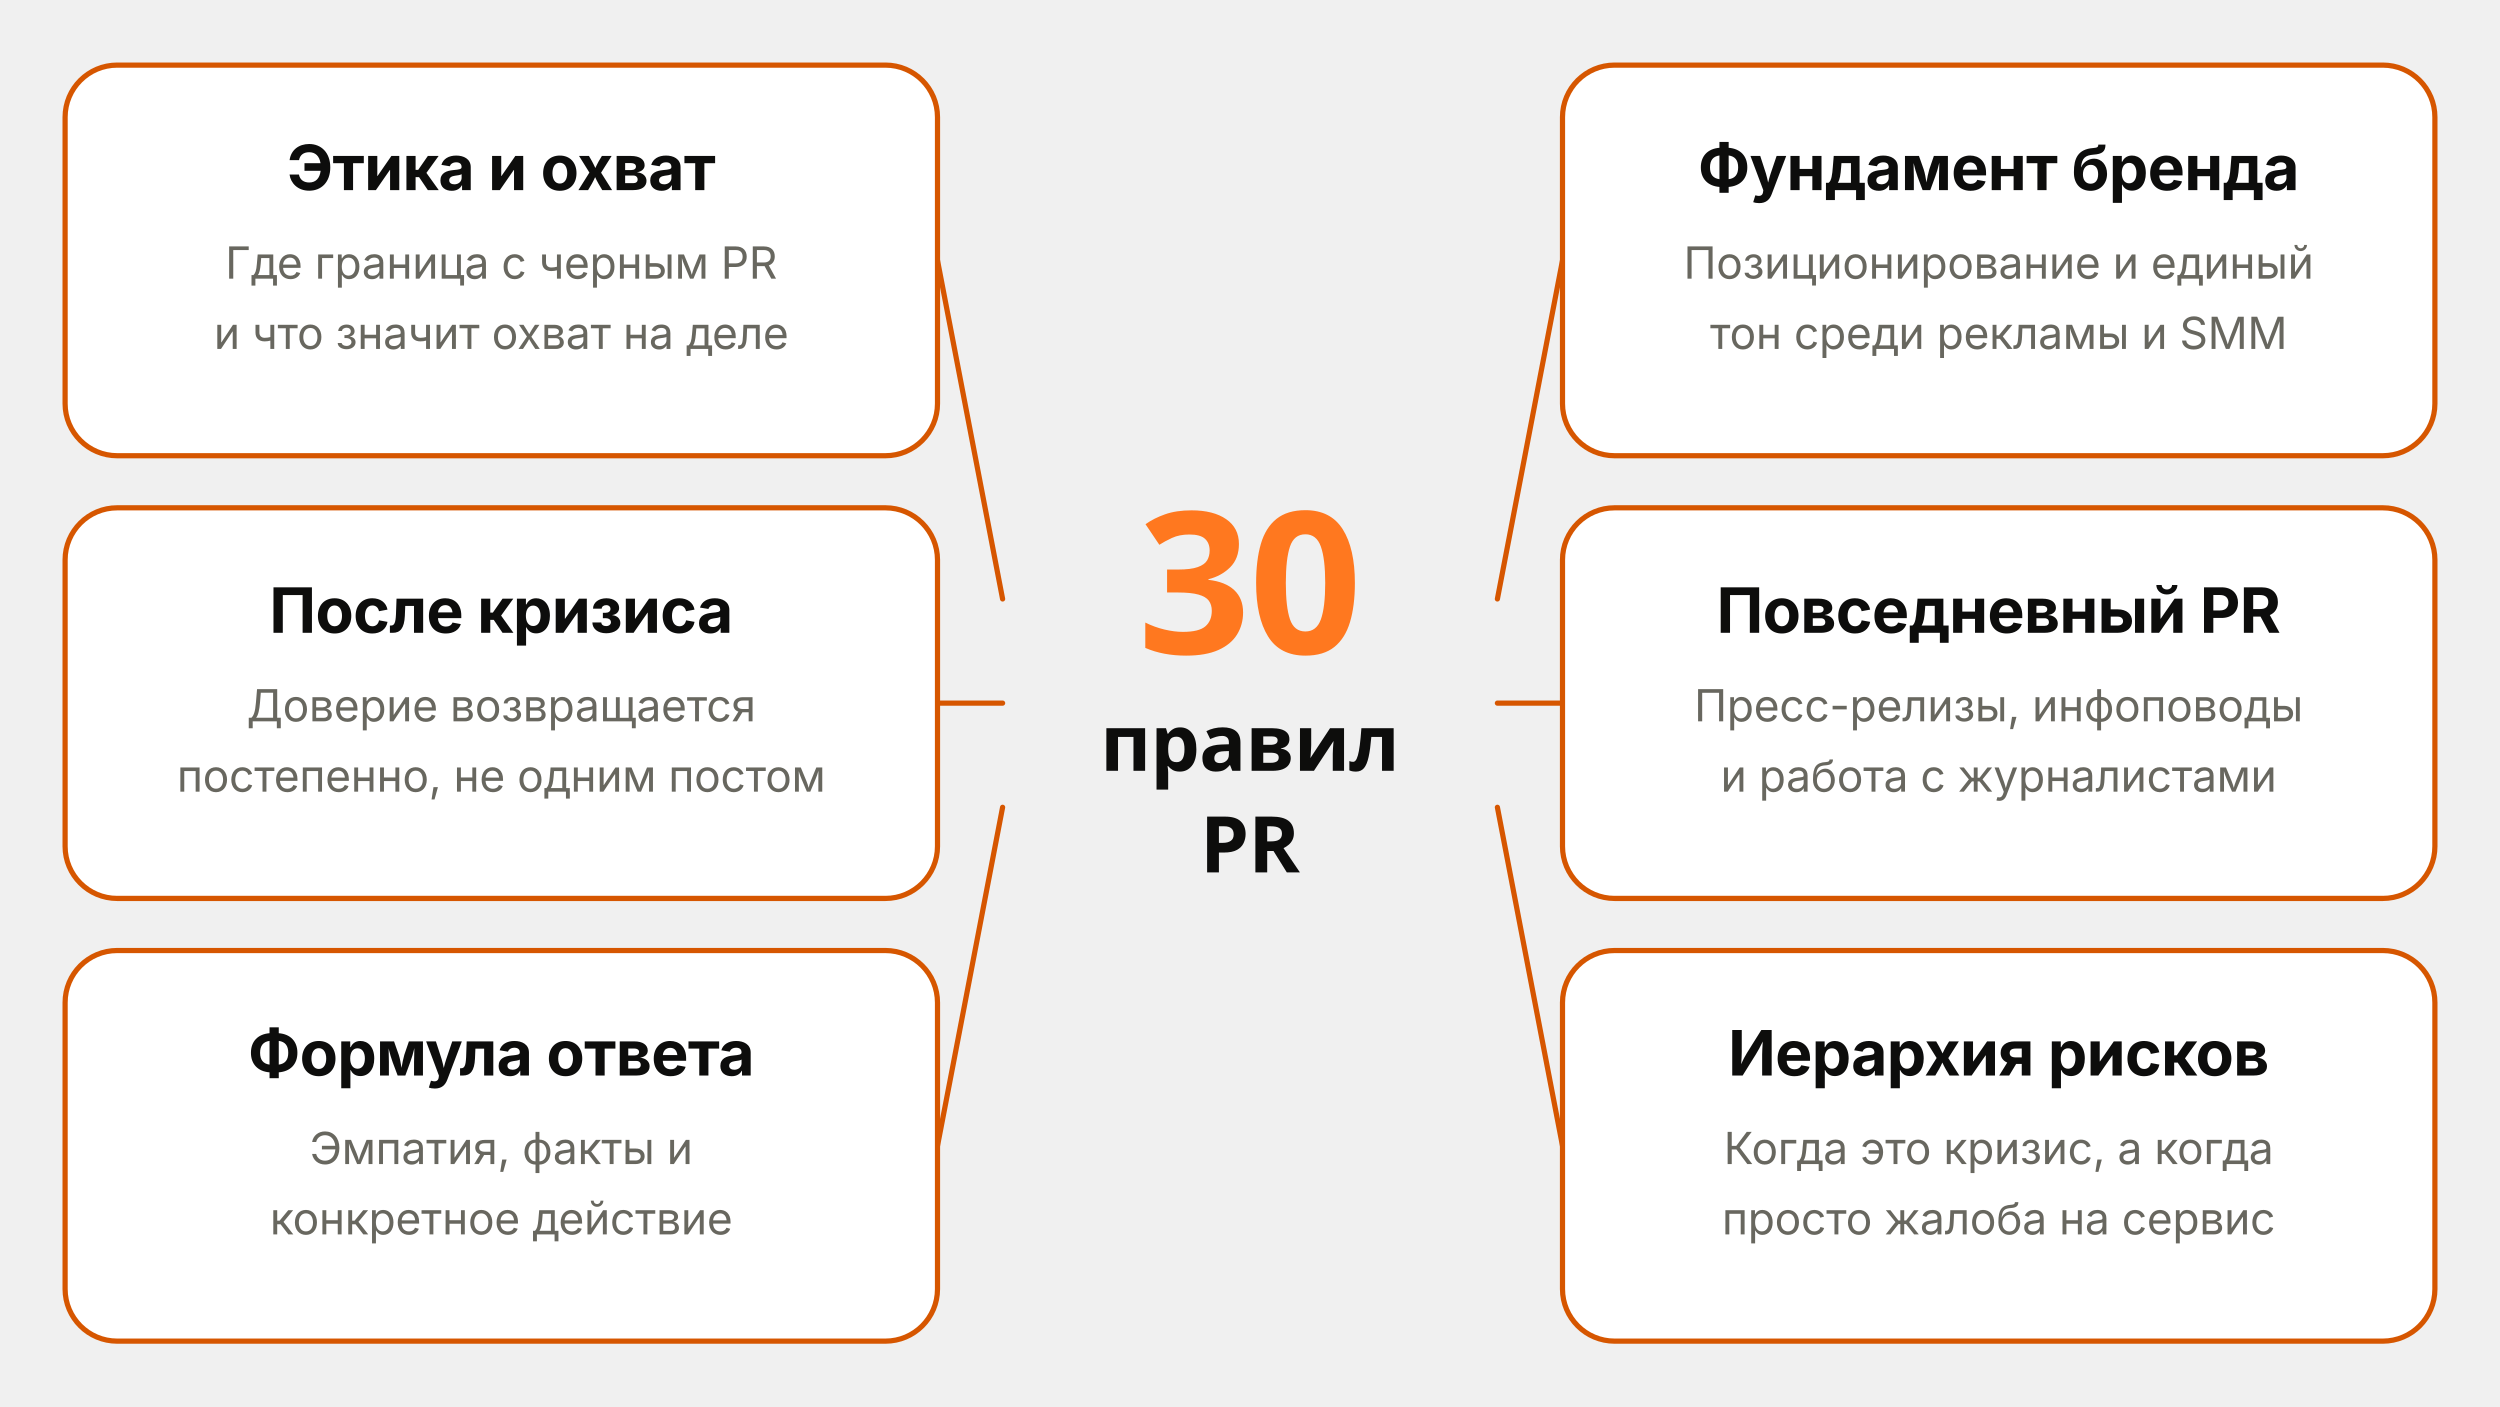
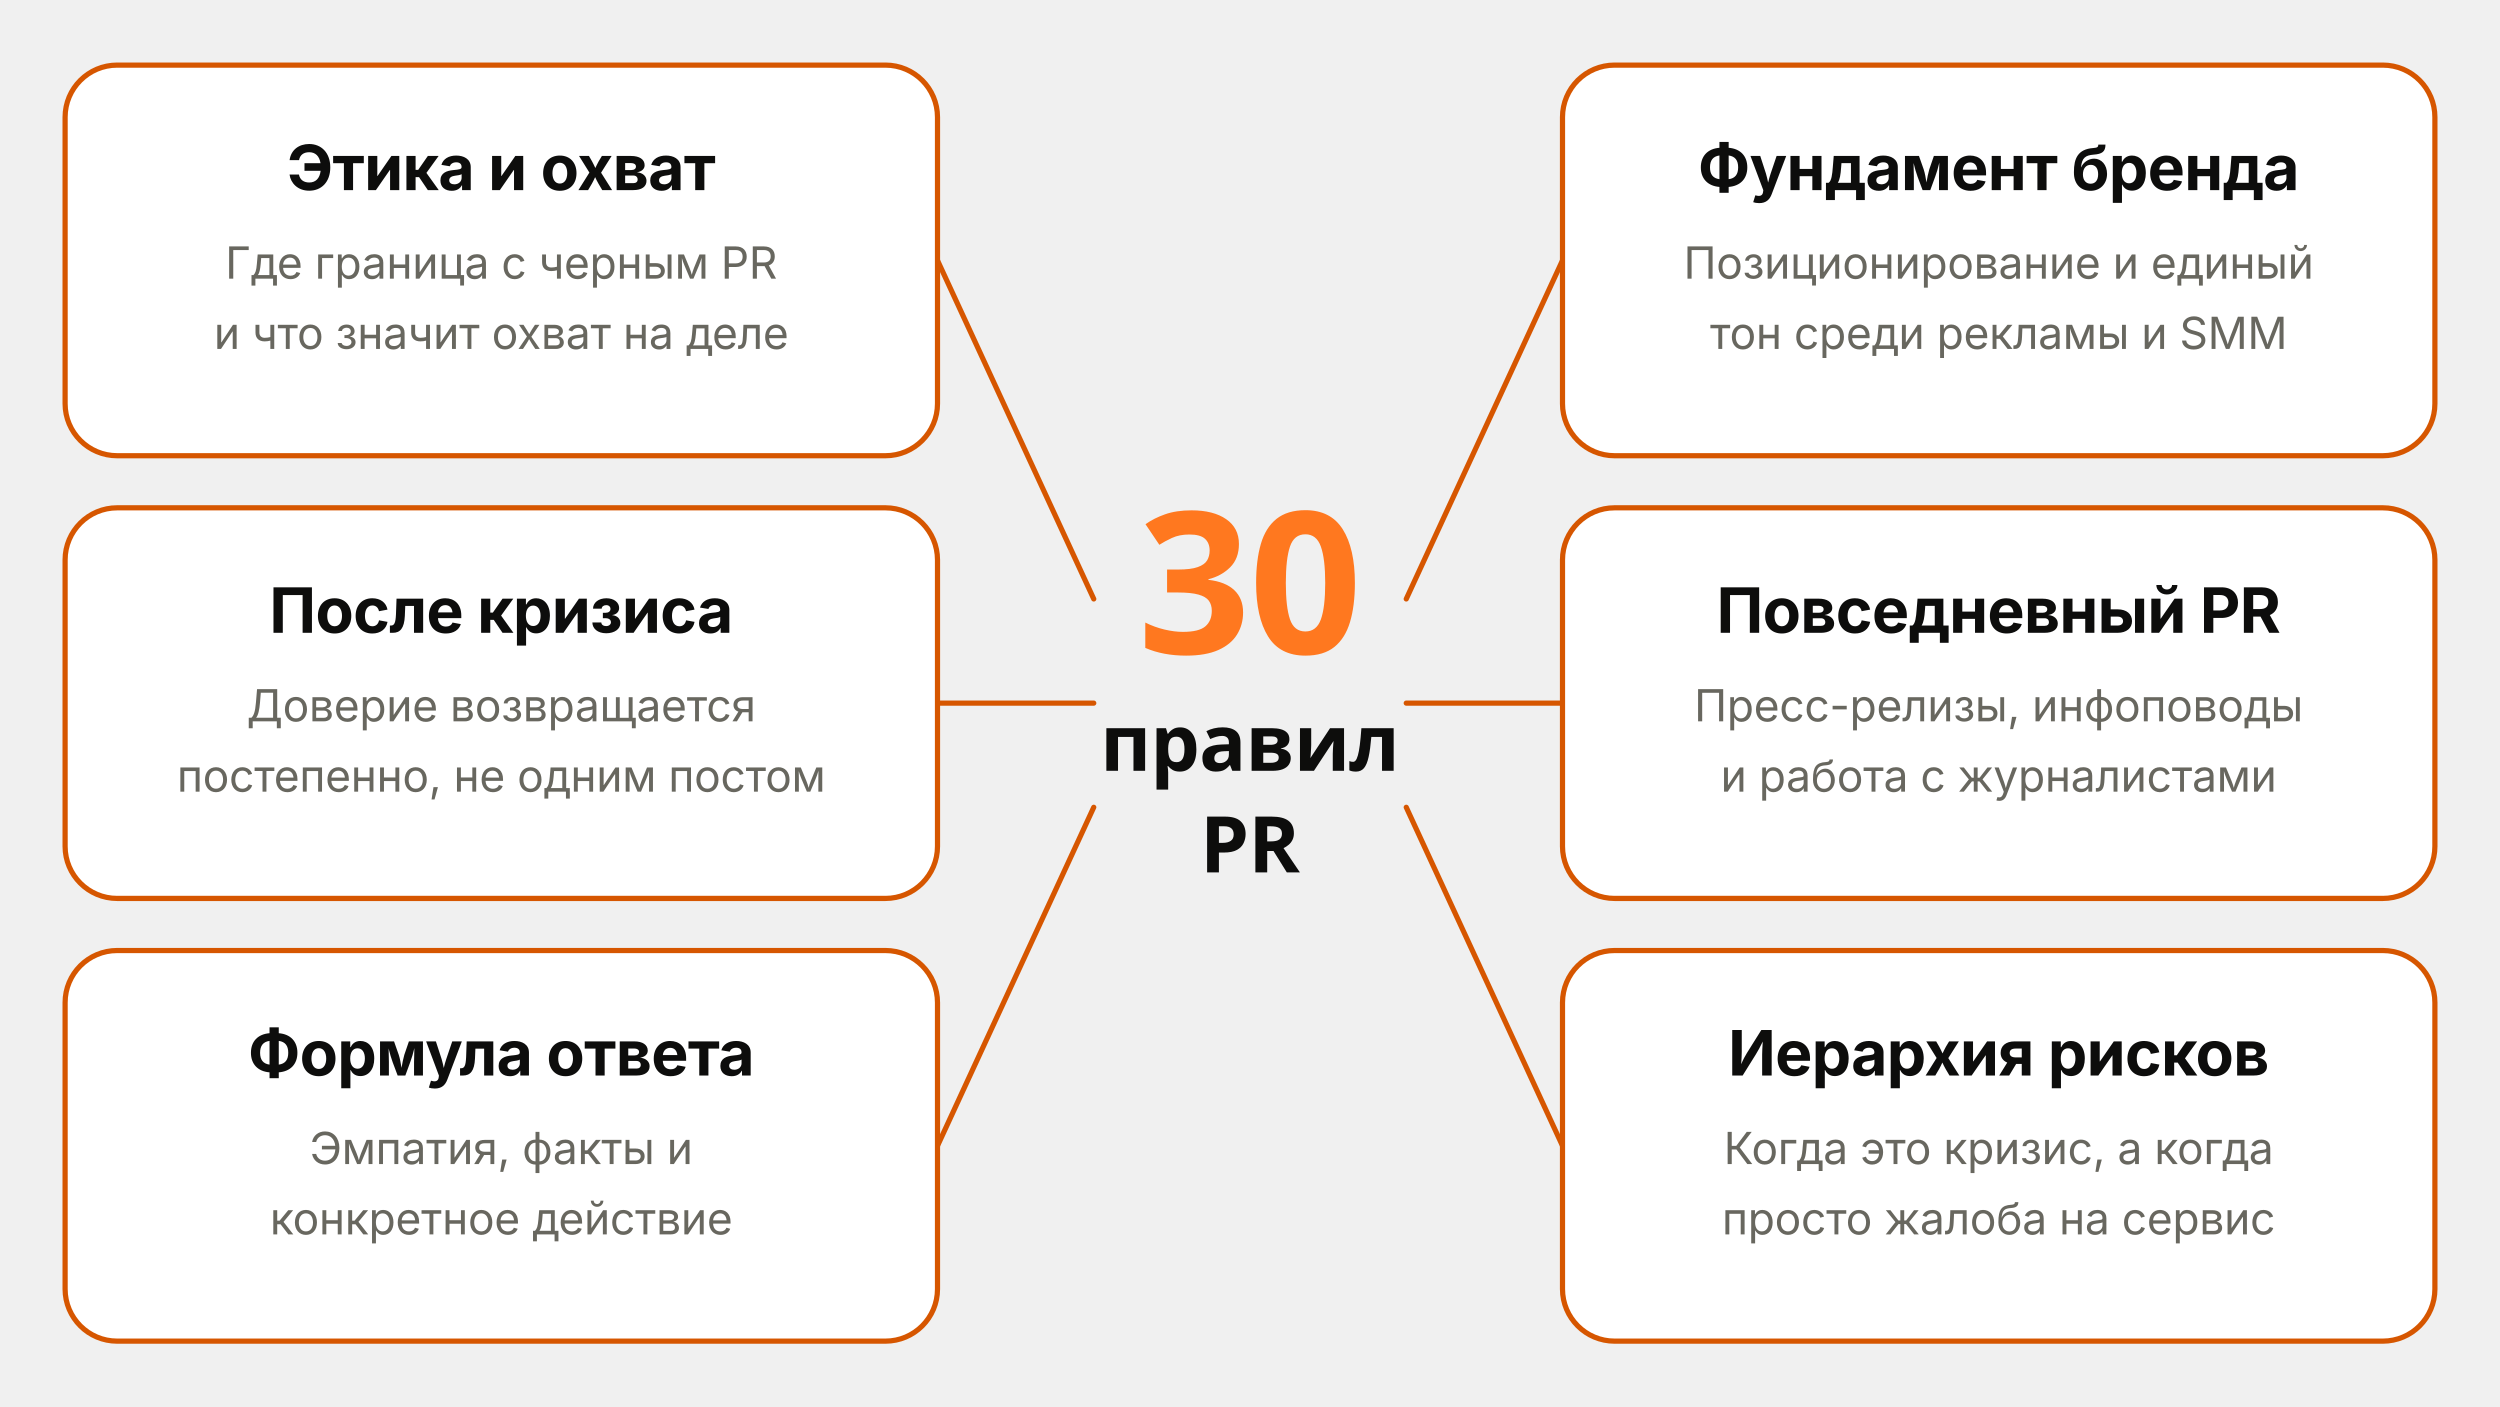
<svg xmlns="http://www.w3.org/2000/svg" viewBox="0 0 960 540" width="100%" height="auto" style="display:block;width:100%;height:auto;" role="img" aria-labelledby="illus-title illus-desc">
  <style>
    .kr-hub-number {
      font-family: "Unbounded", sans-serif;
      font-weight: 700;
      font-size: 76px;
      letter-spacing: -0.01em;
      text-anchor: middle;
      fill: #ff781f;
    }
    .kr-hub-word {
      font-family: "Unbounded", sans-serif;
      font-weight: 600;
      font-size: 30px;
      letter-spacing: -0.01em;
      text-anchor: middle;
      fill: #0d0d0c;
    }
    .kr-chip-label {
      font-family: "Inter", sans-serif;
      font-weight: 700;
      font-size: 24px;
      letter-spacing: -0.01em;
      text-anchor: middle;
      fill: #0d0d0c;
    }
    .kr-chip-desc {
      font-family: "Inter", sans-serif;
      font-weight: 400;
      font-size: 17px;
      letter-spacing: -0.005em;
      text-anchor: middle;
      fill: #68675f;
    }
  </style>
-   <line x1="575" y1="230" x2="600" y2="100" stroke="#d65600" stroke-width="2" stroke-linecap="round" />
-   <line x1="575" y1="270" x2="600" y2="270" stroke="#d65600" stroke-width="2" stroke-linecap="round" />
-   <line x1="575" y1="310" x2="600" y2="440" stroke="#d65600" stroke-width="2" stroke-linecap="round" />
-   <line x1="385" y1="230" x2="360" y2="100" stroke="#d65600" stroke-width="2" stroke-linecap="round" />
-   <line x1="385" y1="270" x2="360" y2="270" stroke="#d65600" stroke-width="2" stroke-linecap="round" />
-   <line x1="385" y1="310" x2="360" y2="440" stroke="#d65600" stroke-width="2" stroke-linecap="round" />
+   <line x1="540" y1="230" x2="600" y2="100" stroke="#d65600" stroke-width="2" stroke-linecap="round" />
+   <line x1="540" y1="270" x2="600" y2="270" stroke="#d65600" stroke-width="2" stroke-linecap="round" />
+   <line x1="540" y1="310" x2="600" y2="440" stroke="#d65600" stroke-width="2" stroke-linecap="round" />
+   <line x1="420" y1="230" x2="360" y2="100" stroke="#d65600" stroke-width="2" stroke-linecap="round" />
+   <line x1="420" y1="270" x2="360" y2="270" stroke="#d65600" stroke-width="2" stroke-linecap="round" />
+   <line x1="420" y1="310" x2="360" y2="440" stroke="#d65600" stroke-width="2" stroke-linecap="round" />
  <g>
    <text x="480" y="251" class="kr-hub-number">30</text>
    <text x="480" y="296" class="kr-hub-word">правил</text>
    <text x="480" y="335" class="kr-hub-word">PR</text>
  </g>
  <g>
    <rect x="600" y="25" width="335" height="150" rx="20" fill="#ffffff" stroke="#d65600" stroke-width="2" />
    <text x="767.5" y="73" class="kr-chip-label">Фундамент бренда</text>
    <text x="767.5" y="107" class="kr-chip-desc">Позиционирование и единый</text>
    <text x="767.5" y="134" class="kr-chip-desc">тон среди рекламы и SMM</text>
  </g>
  <g>
    <rect x="600" y="195" width="335" height="150" rx="20" fill="#ffffff" stroke="#d65600" stroke-width="2" />
    <text x="767.5" y="243" class="kr-chip-label">Повседневный PR</text>
    <text x="767.5" y="277" class="kr-chip-desc">Пресс-релизы, инфоповоды</text>
    <text x="767.5" y="304" class="kr-chip-desc">и работа с журналистами</text>
  </g>
  <g>
    <rect x="600" y="365" width="335" height="150" rx="20" fill="#ffffff" stroke="#d65600" stroke-width="2" />
    <text x="767.5" y="413" class="kr-chip-label">Иерархия рисков</text>
    <text x="767.5" y="447" class="kr-chip-desc">Когда это кризис, а когда</text>
    <text x="767.5" y="474" class="kr-chip-desc">просто жалоба на сервис</text>
  </g>
  <g>
    <rect x="25" y="365" width="335" height="150" rx="20" fill="#ffffff" stroke="#d65600" stroke-width="2" />
    <text x="192.5" y="413" class="kr-chip-label">Формула ответа</text>
    <text x="192.5" y="447" class="kr-chip-desc">Эмпатия, факты и</text>
    <text x="192.5" y="474" class="kr-chip-desc">конкретное действие</text>
  </g>
  <g>
    <rect x="25" y="195" width="335" height="150" rx="20" fill="#ffffff" stroke="#d65600" stroke-width="2" />
    <text x="192.5" y="243" class="kr-chip-label">После кризиса</text>
    <text x="192.5" y="277" class="kr-chip-desc">Доверие возвращается</text>
    <text x="192.5" y="304" class="kr-chip-desc">постепенно, не одним постом</text>
  </g>
  <g>
    <rect x="25" y="25" width="335" height="150" rx="20" fill="#ffffff" stroke="#d65600" stroke-width="2" />
    <text x="192.5" y="73" class="kr-chip-label">Этика и охват</text>
    <text x="192.5" y="107" class="kr-chip-desc">Где граница с черным PR</text>
    <text x="192.5" y="134" class="kr-chip-desc">и что значит охват на деле</text>
  </g>
</svg>
